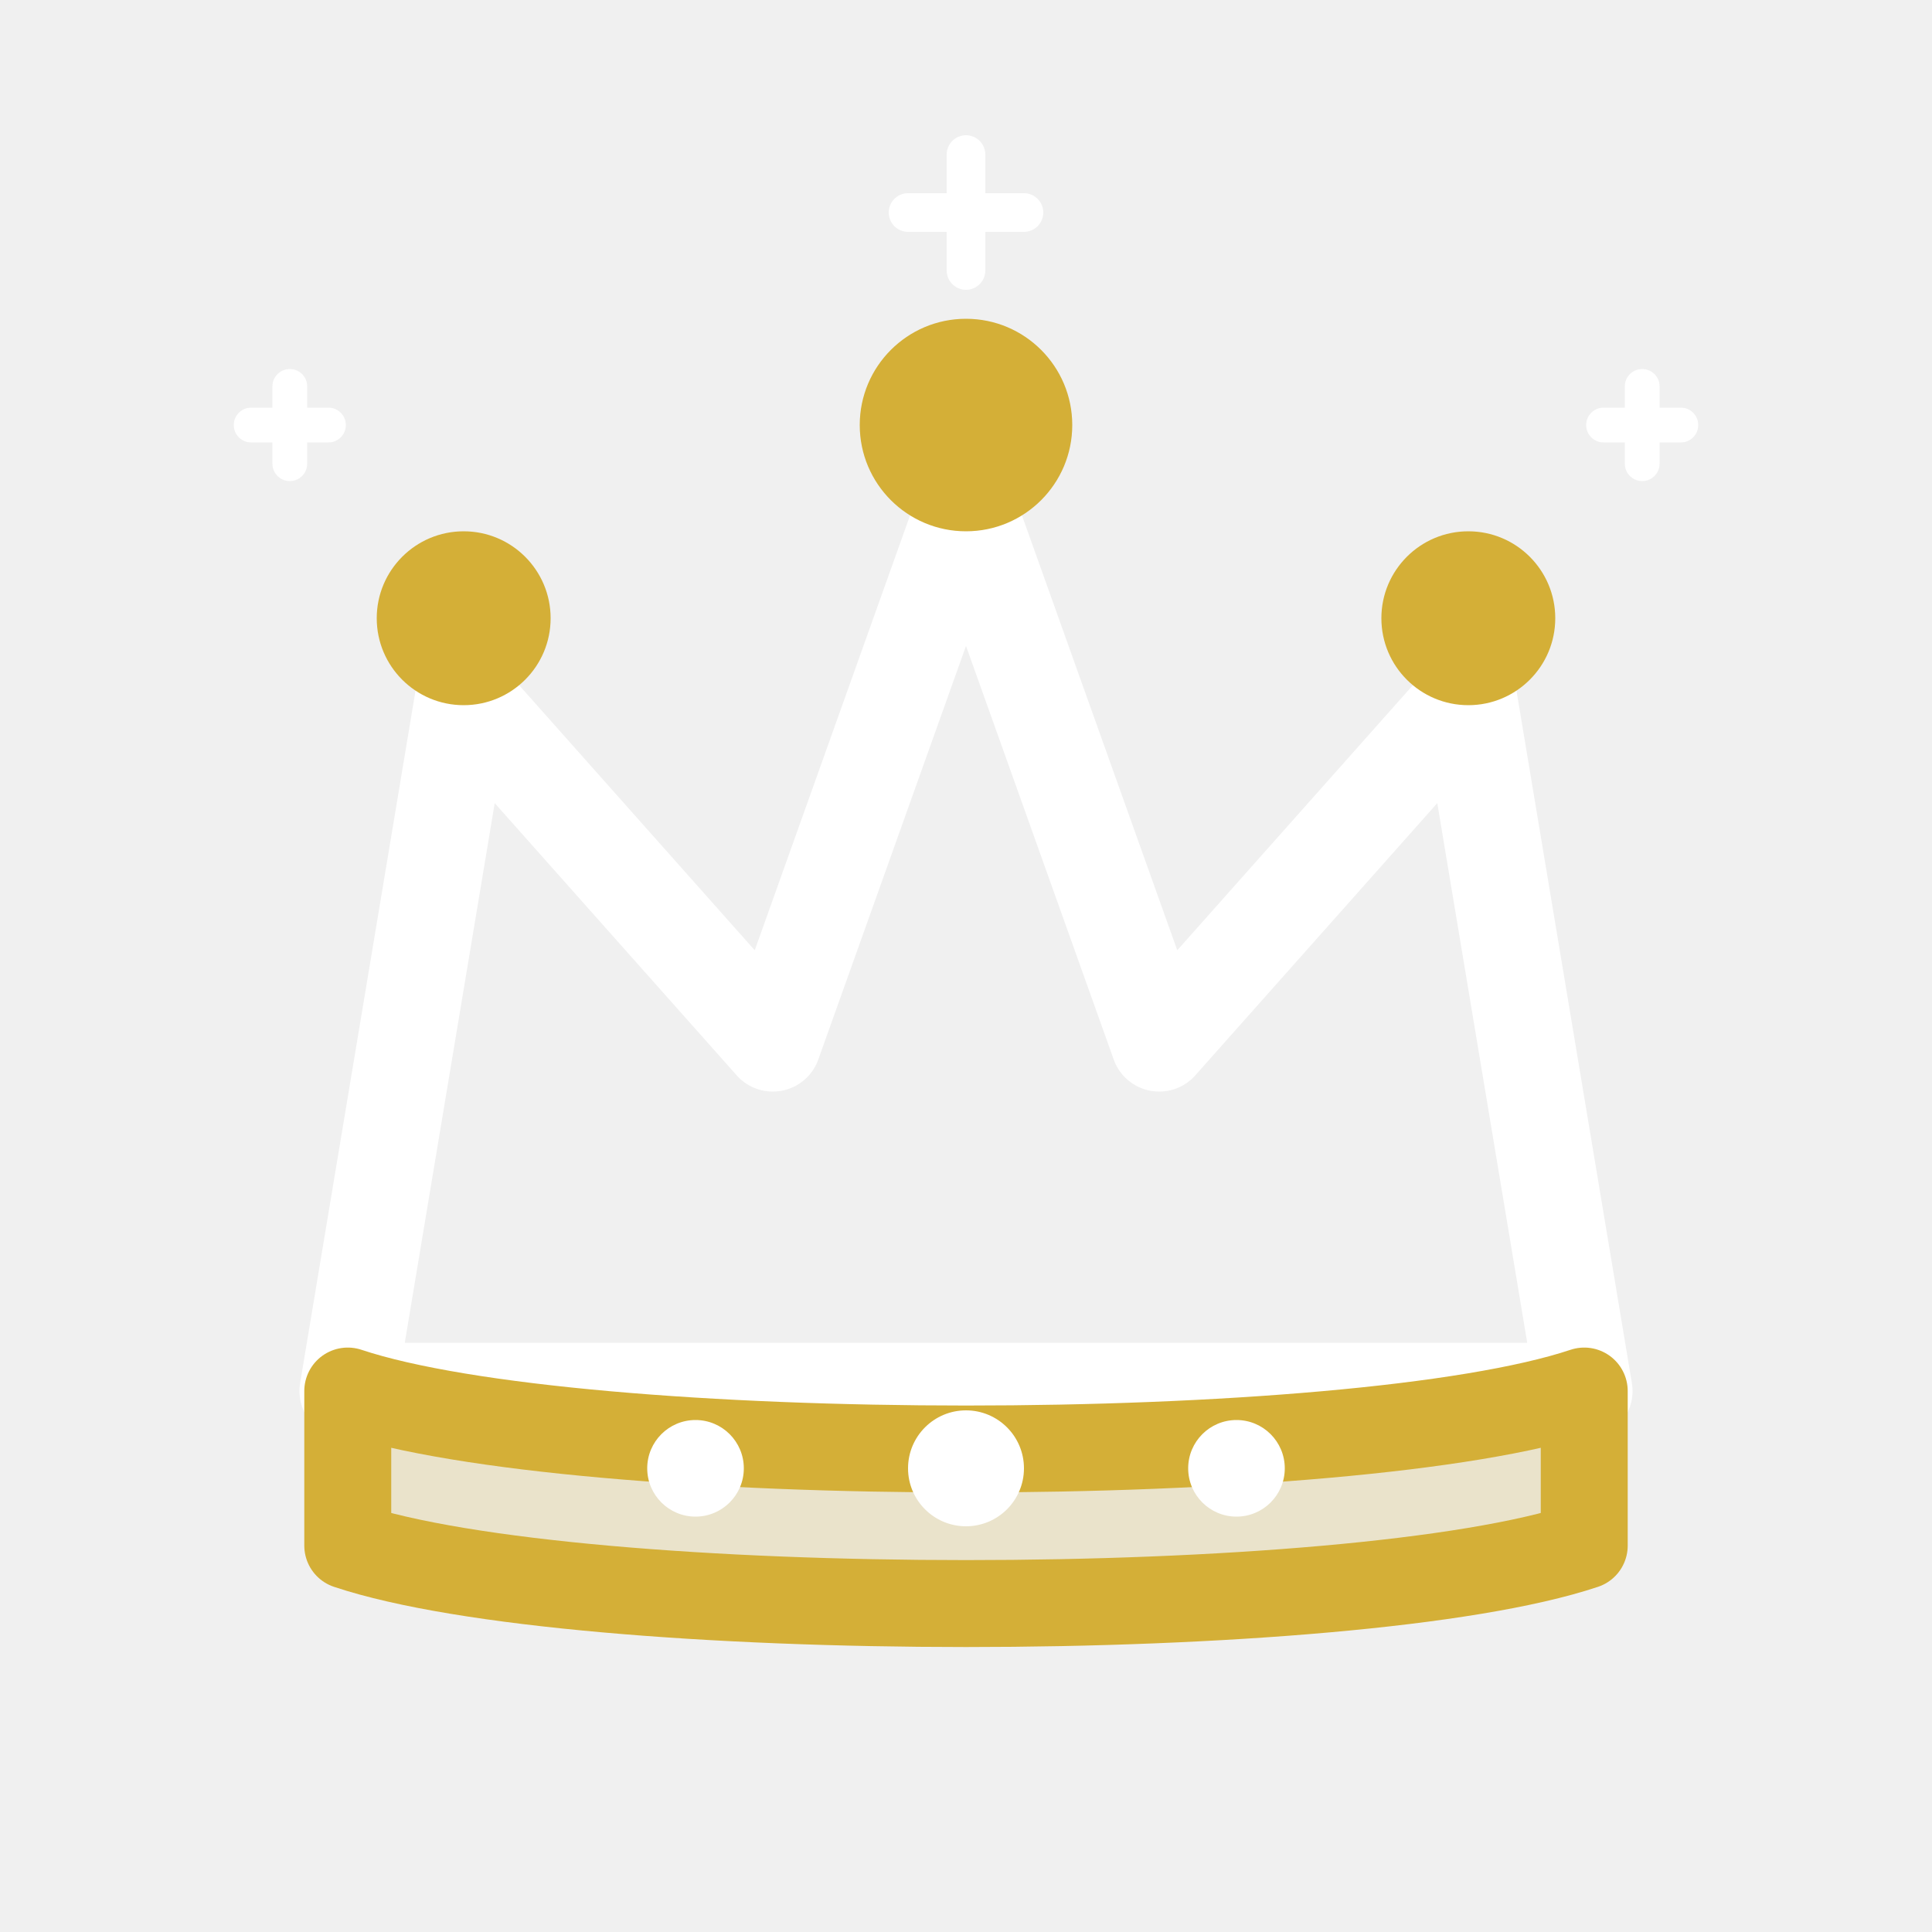
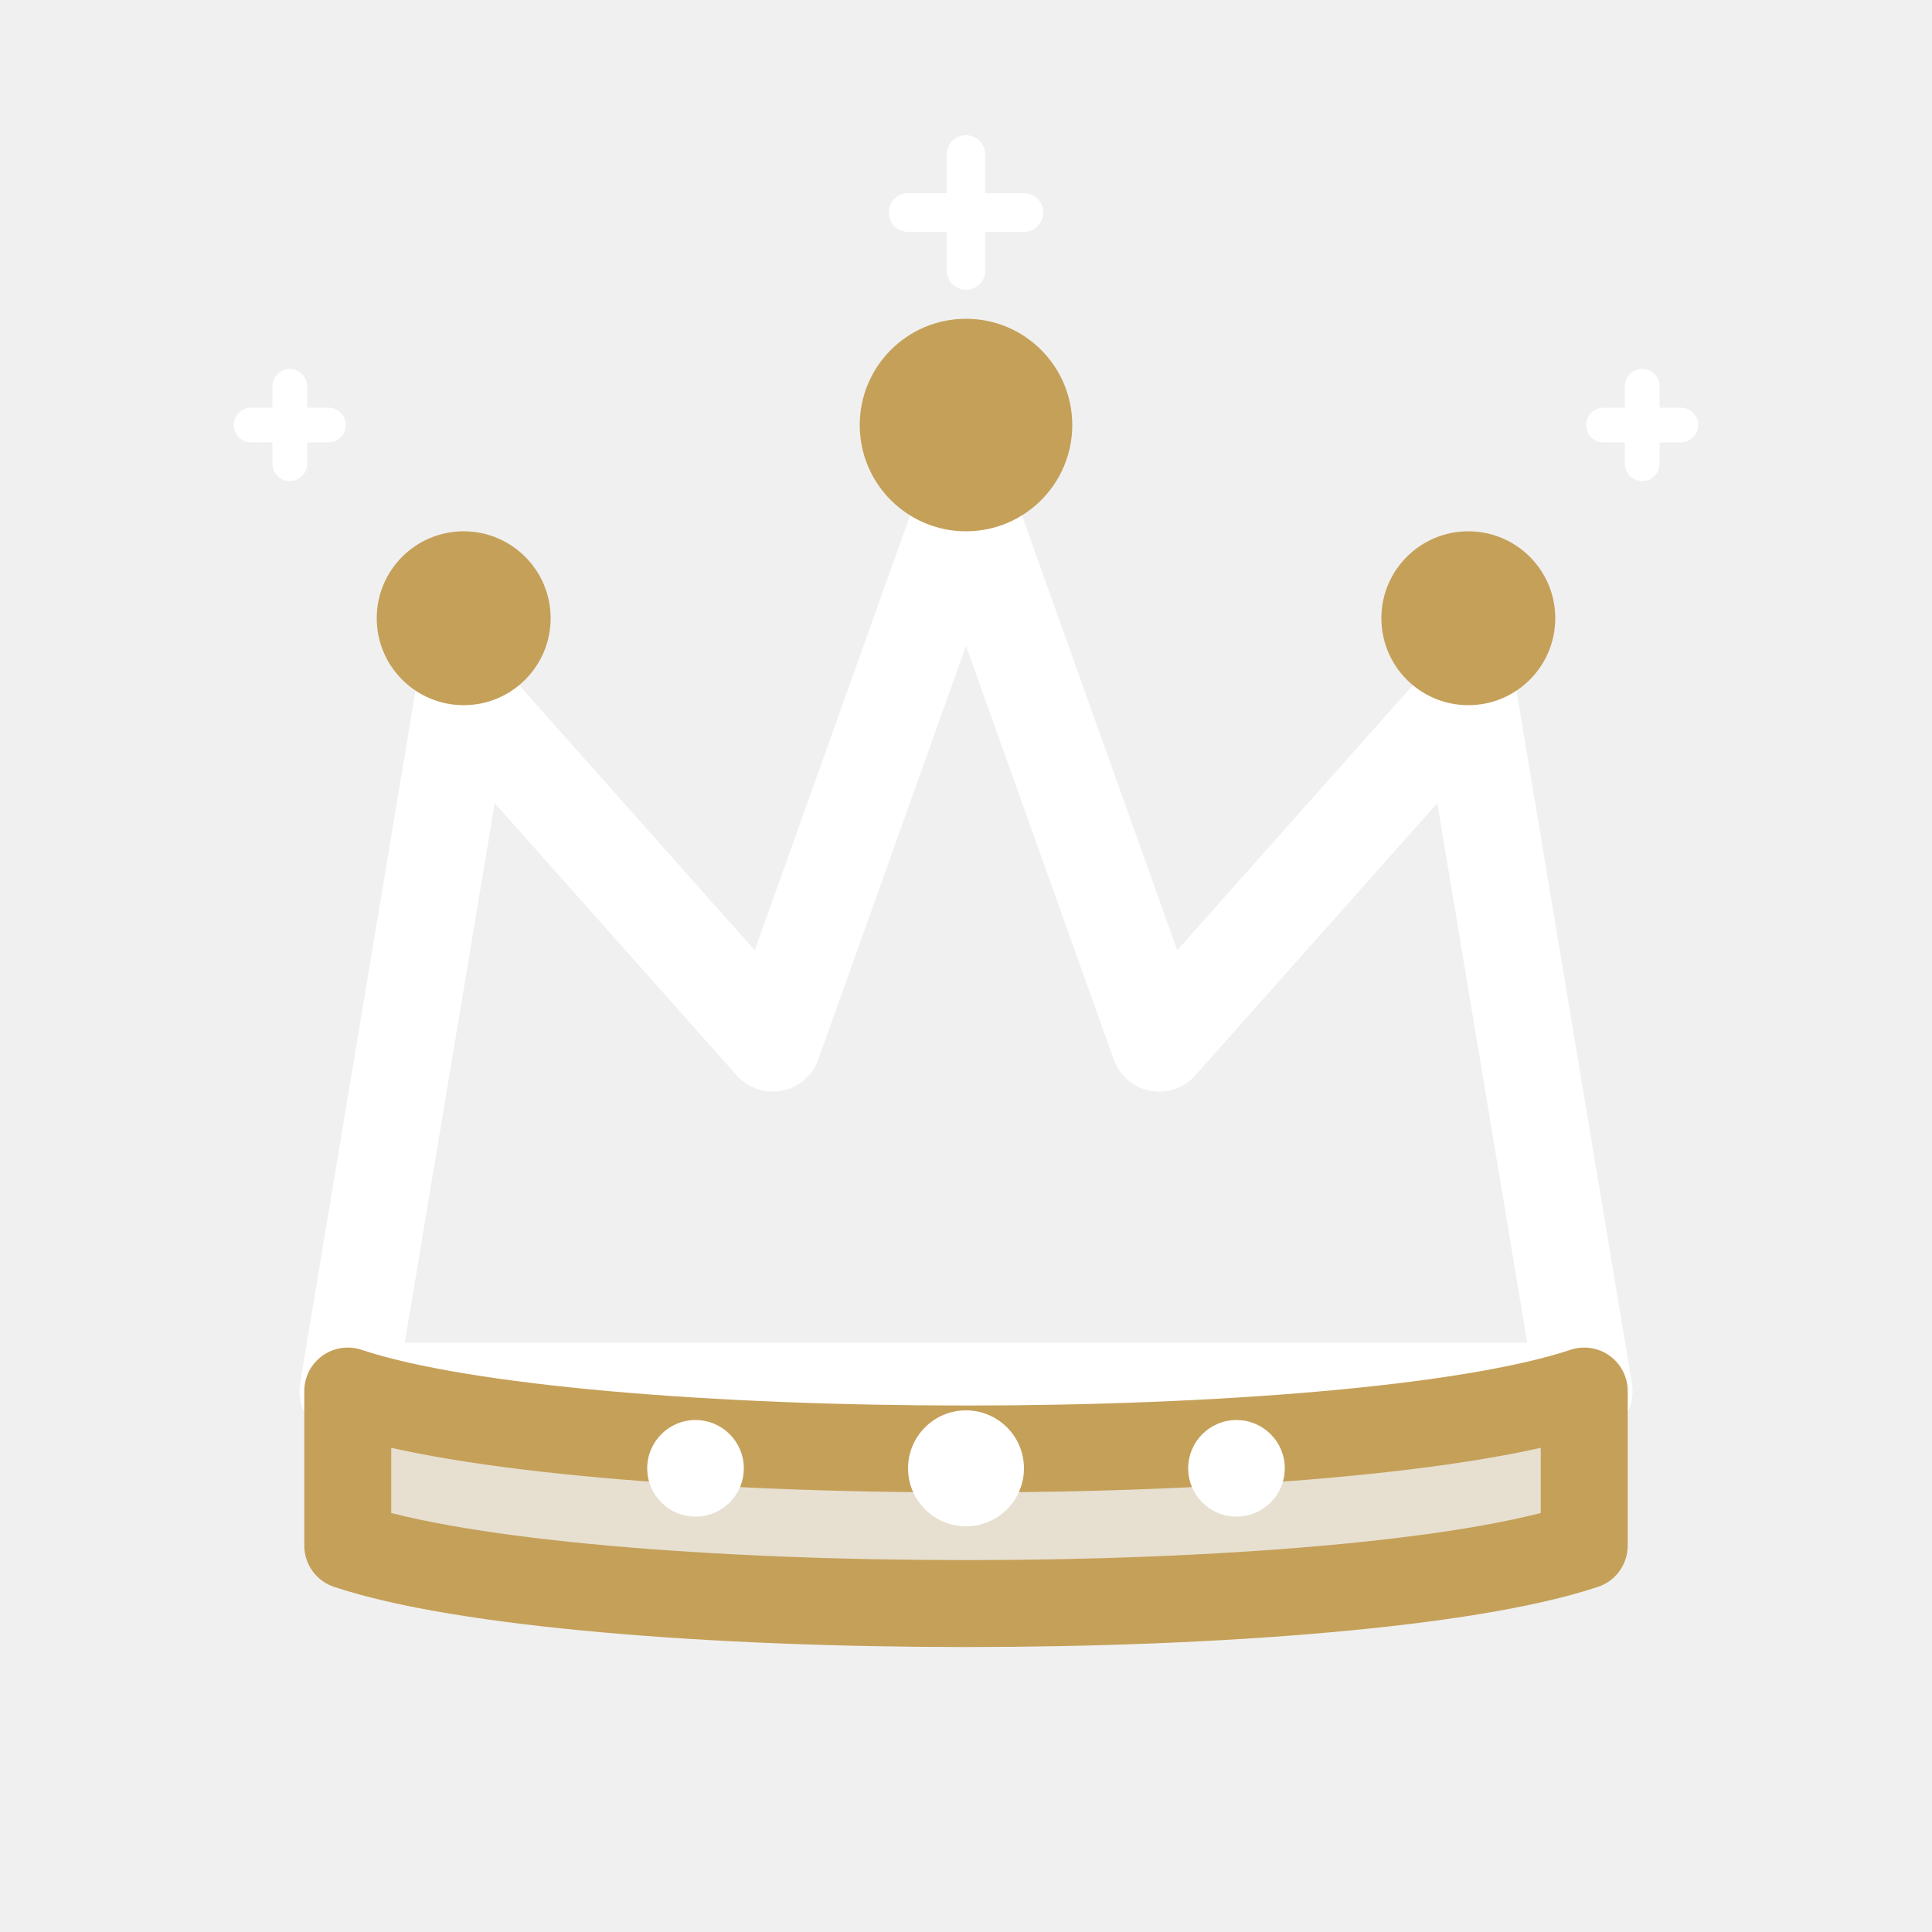
<svg xmlns="http://www.w3.org/2000/svg" viewBox="0 0 100 100" fill="none">
  <g>
    <animateTransform attributeName="transform" type="translate" values="0 2; 0 -2; 0 2" dur="2.5s" repeatCount="indefinite" />
    <animateTransform attributeName="transform" type="rotate" values="-2 50 50; 2 50 50; -2 50 50" dur="3.5s" repeatCount="indefinite" additive="sum" />
    <path d="M 18 72 L 24 36 L 40 54 L 50 26 L 60 54 L 76 36 L 82 72 Z" stroke="#ffffff" stroke-width="5" stroke-linecap="round" stroke-linejoin="round" fill="none" />
-     <path d="M 18 72 C 30 76 70 76 82 72 L 82 80 C 70 84 30 84 18 80 Z" stroke="#d4af37" stroke-width="4.5" stroke-linecap="round" stroke-linejoin="round" fill="rgba(212, 175, 55, 0.2)" />
-     <circle cx="24" cy="32" r="4.5" fill="#d4af37" />
-     <circle cx="50" cy="22" r="5.5" fill="#d4af37" />
-     <circle cx="76" cy="32" r="4.5" fill="#d4af37" />
+     <path d="M 18 72 C 30 76 70 76 82 72 L 82 80 C 70 84 30 84 18 80 Z" stroke="#c5a059" stroke-width="4.5" stroke-linecap="round" stroke-linejoin="round" fill="rgba(197, 160, 89, 0.2)" />
+     <circle cx="24" cy="32" r="4.5" fill="#c5a059" />
+     <circle cx="50" cy="22" r="5.5" fill="#c5a059" />
+     <circle cx="76" cy="32" r="4.5" fill="#c5a059" />
    <circle cx="36" cy="76" r="2.5" fill="#ffffff" />
    <circle cx="50" cy="76" r="3" fill="#ffffff" />
    <circle cx="64" cy="76" r="2.5" fill="#ffffff" />
    <path d="M 50 8 L 50 14 M 47 11 L 53 11" stroke="#ffffff" stroke-width="2" stroke-linecap="round" />
    <path d="M 15 20 L 15 24 M 13 22 L 17 22" stroke="#ffffff" stroke-width="1.8" stroke-linecap="round" />
    <path d="M 85 20 L 85 24 M 83 22 L 87 22" stroke="#ffffff" stroke-width="1.8" stroke-linecap="round" />
  </g>
</svg>
